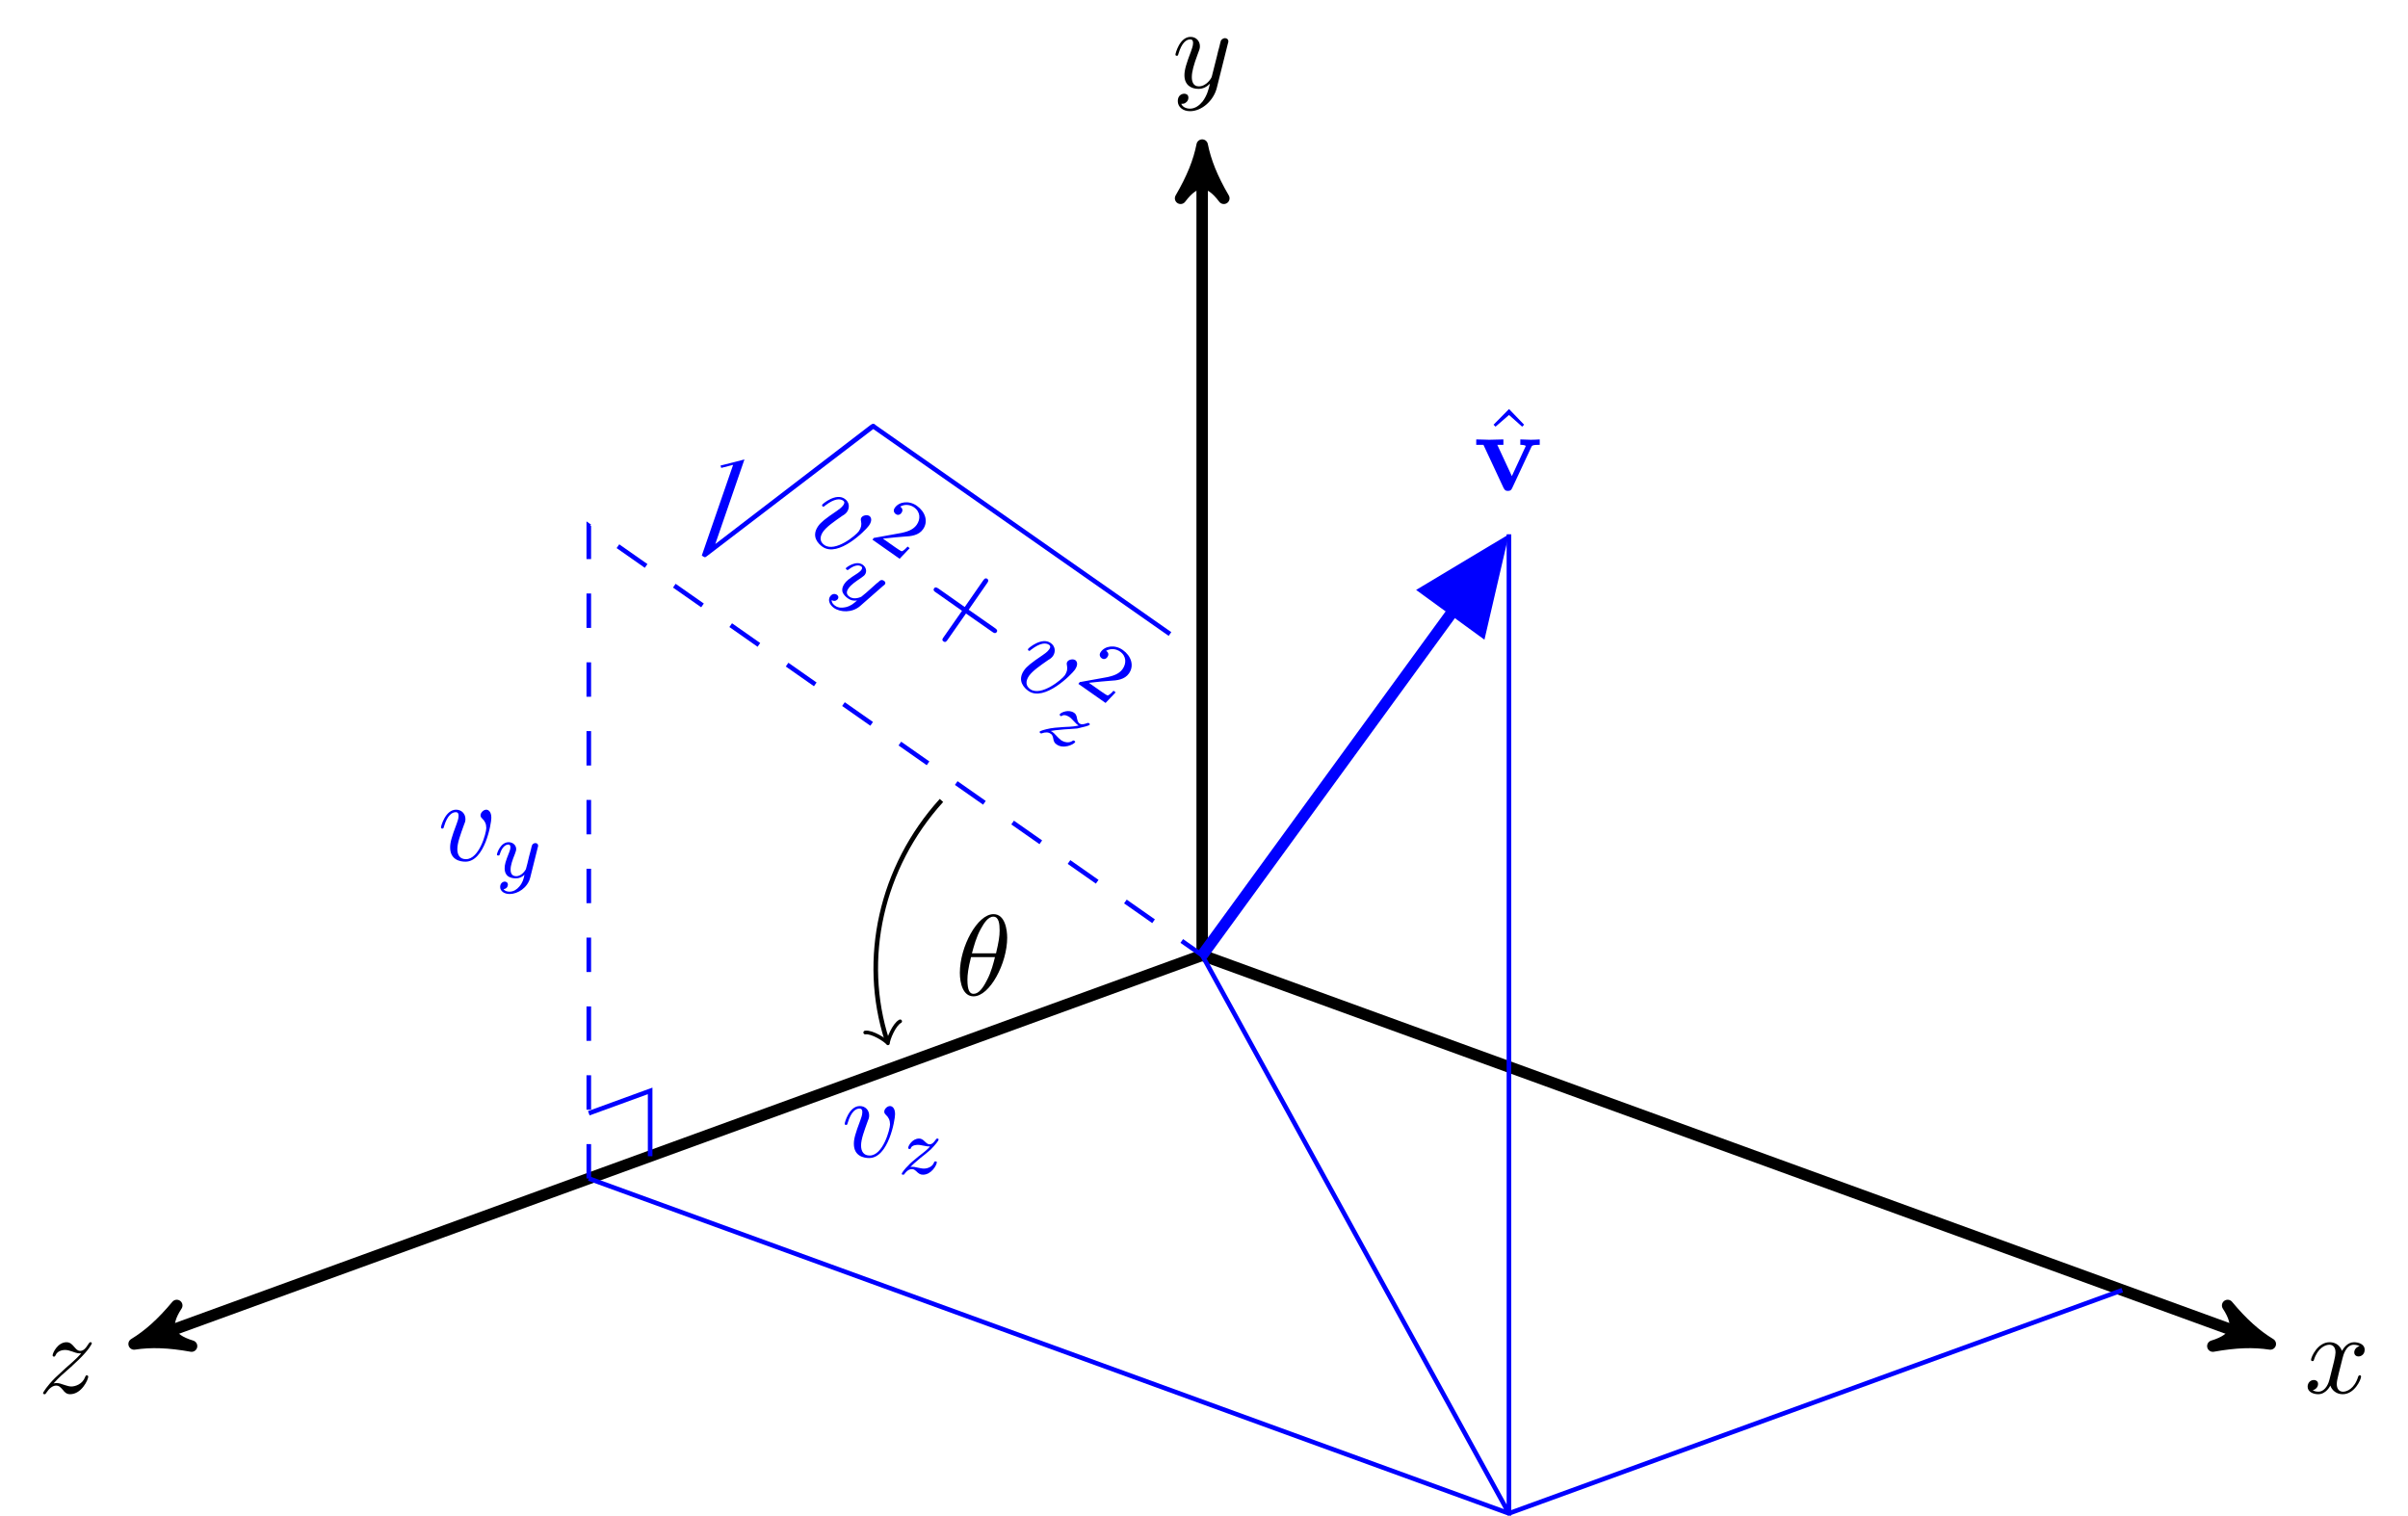
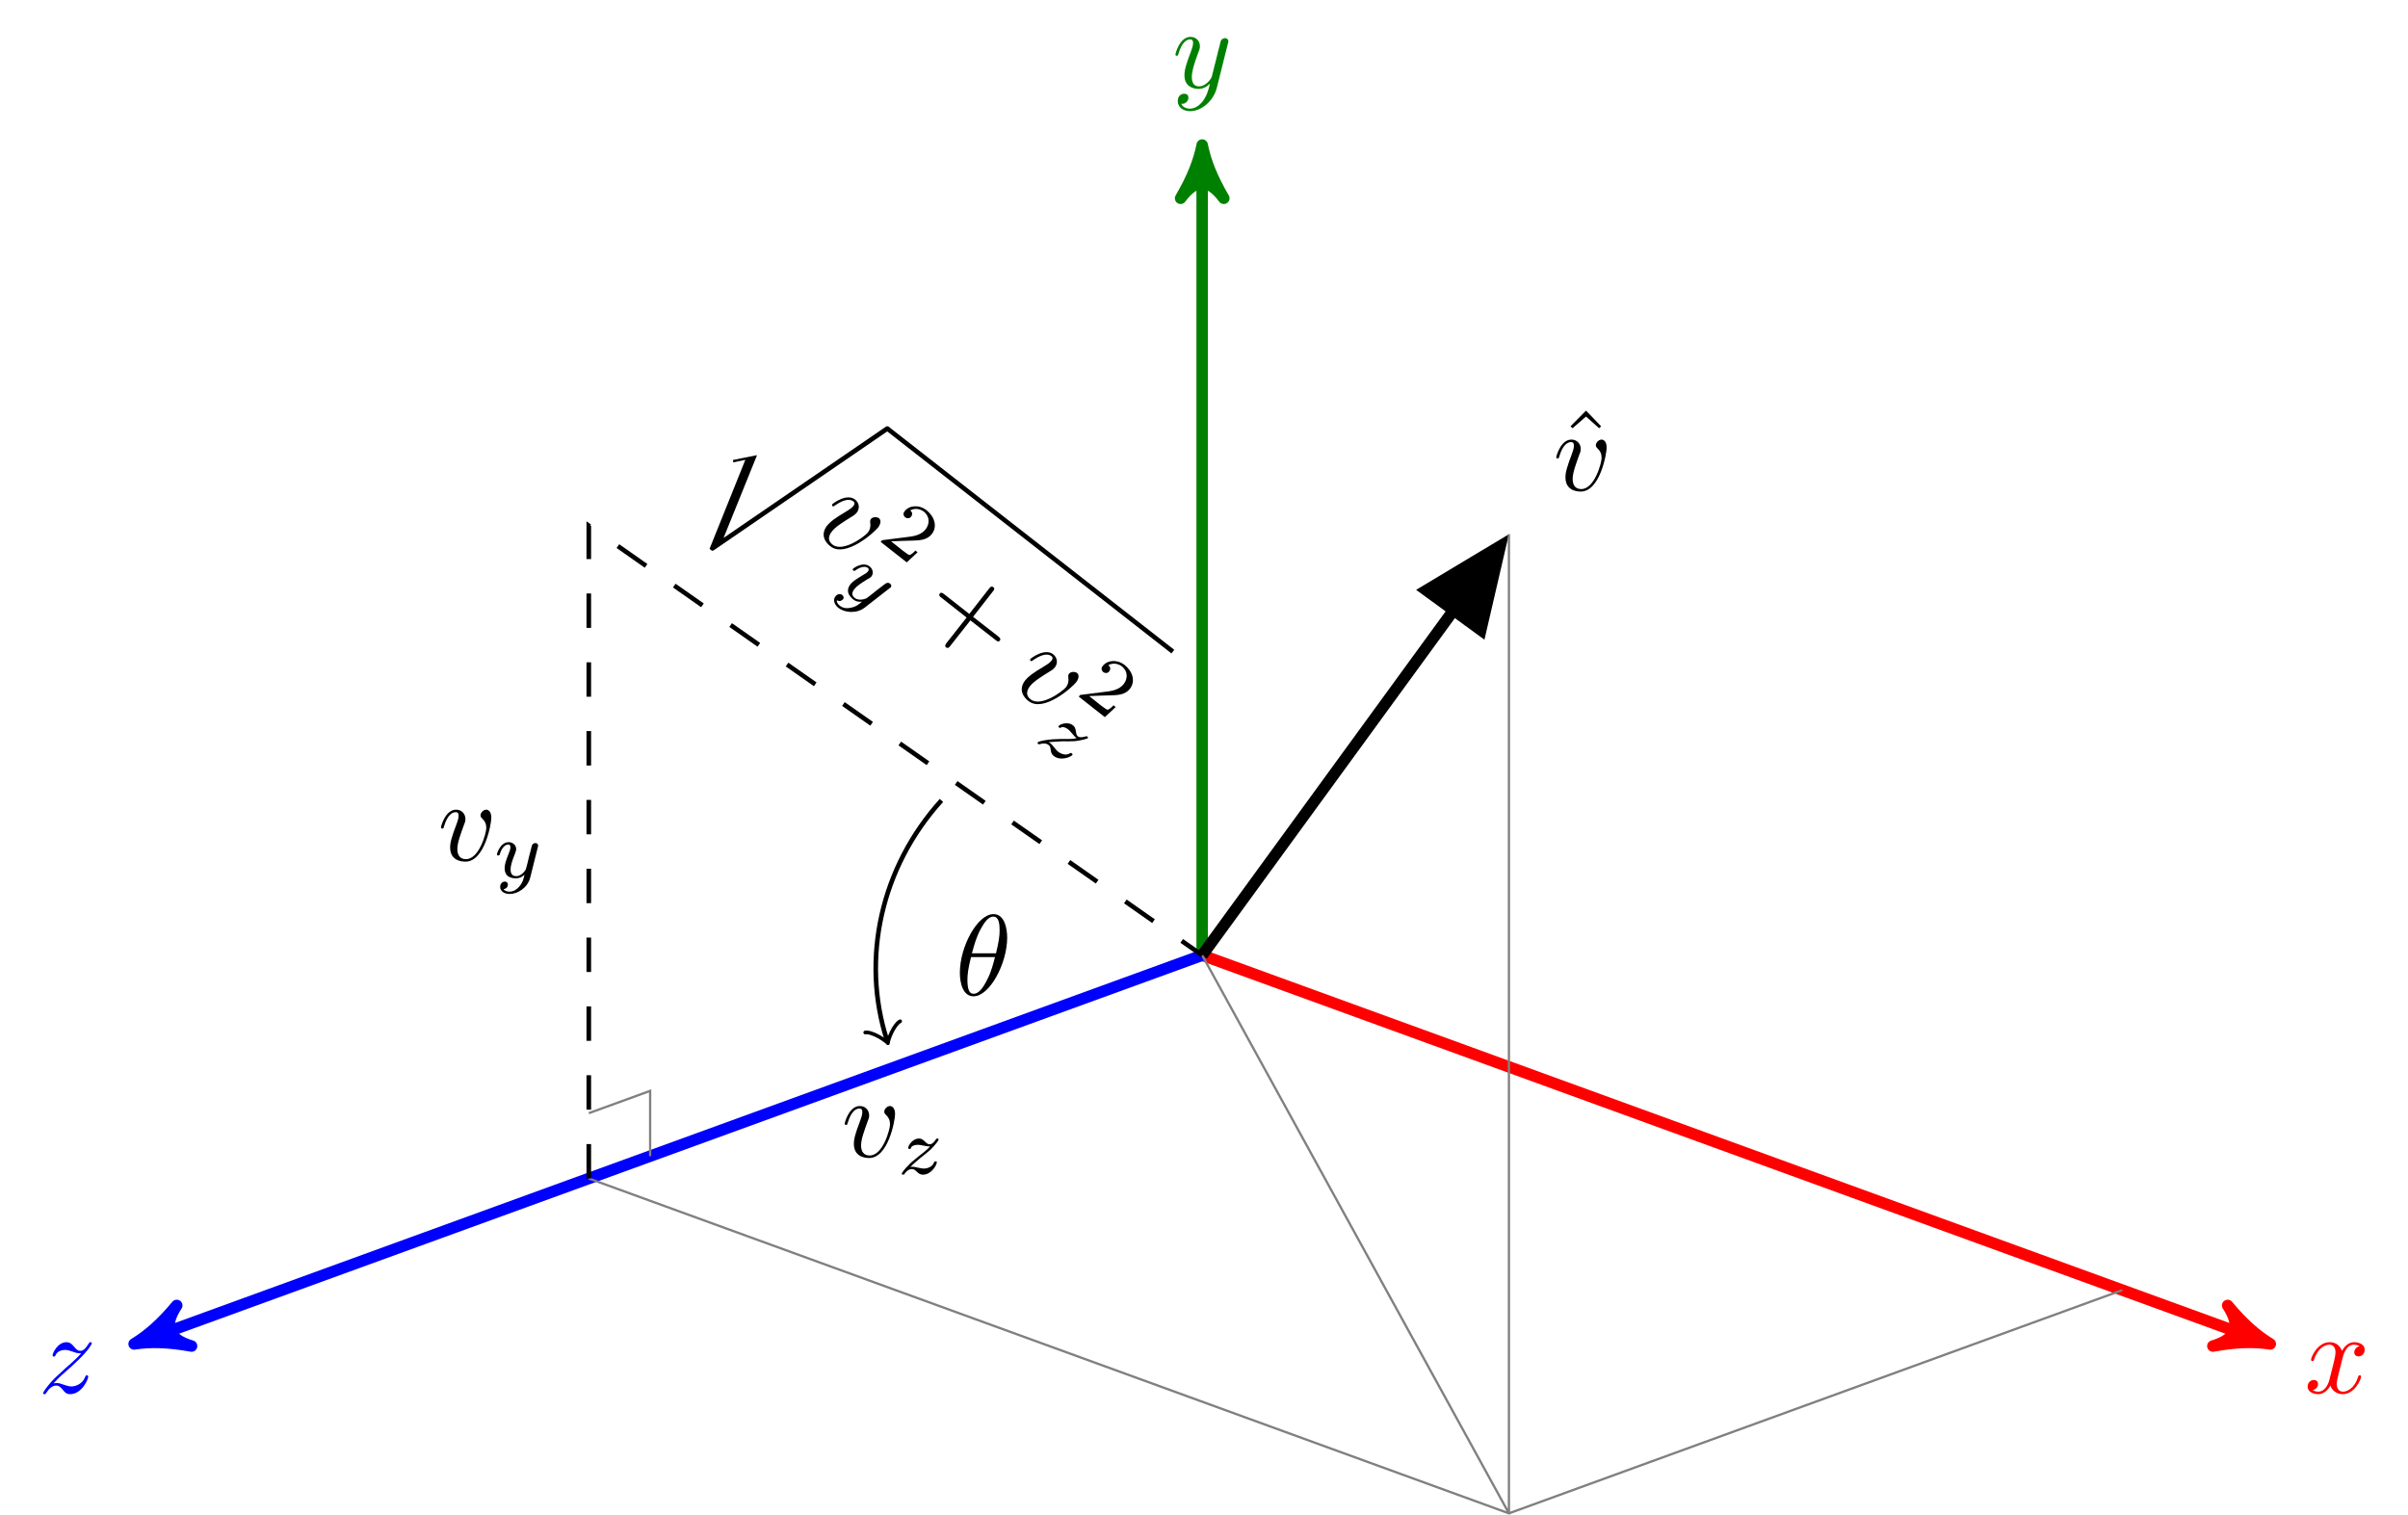
- <svg xmlns="http://www.w3.org/2000/svg" xmlns:xlink="http://www.w3.org/1999/xlink" width="209.136" height="131.644" viewBox="0 0 209.136 131.644">
+ <svg xmlns="http://www.w3.org/2000/svg" xmlns:xlink="http://www.w3.org/1999/xlink" width="209.136pt" height="131.544pt" viewBox="0 0 209.136 131.544">
  <defs>
    <g>
      <g id="glyph-0-0">
        <path d="M 3.328 -3.016 C 3.391 -3.266 3.625 -4.188 4.312 -4.188 C 4.359 -4.188 4.609 -4.188 4.812 -4.062 C 4.531 -4 4.344 -3.766 4.344 -3.516 C 4.344 -3.359 4.453 -3.172 4.719 -3.172 C 4.938 -3.172 5.25 -3.344 5.25 -3.75 C 5.25 -4.266 4.672 -4.406 4.328 -4.406 C 3.75 -4.406 3.406 -3.875 3.281 -3.656 C 3.031 -4.312 2.5 -4.406 2.203 -4.406 C 1.172 -4.406 0.594 -3.125 0.594 -2.875 C 0.594 -2.766 0.703 -2.766 0.719 -2.766 C 0.797 -2.766 0.828 -2.797 0.844 -2.875 C 1.188 -3.938 1.844 -4.188 2.188 -4.188 C 2.375 -4.188 2.719 -4.094 2.719 -3.516 C 2.719 -3.203 2.547 -2.547 2.188 -1.141 C 2.031 -0.531 1.672 -0.109 1.234 -0.109 C 1.172 -0.109 0.953 -0.109 0.734 -0.234 C 0.984 -0.297 1.203 -0.5 1.203 -0.781 C 1.203 -1.047 0.984 -1.125 0.844 -1.125 C 0.531 -1.125 0.297 -0.875 0.297 -0.547 C 0.297 -0.094 0.781 0.109 1.219 0.109 C 1.891 0.109 2.25 -0.594 2.266 -0.641 C 2.391 -0.281 2.75 0.109 3.344 0.109 C 4.375 0.109 4.938 -1.172 4.938 -1.422 C 4.938 -1.531 4.859 -1.531 4.828 -1.531 C 4.734 -1.531 4.719 -1.484 4.688 -1.422 C 4.359 -0.344 3.688 -0.109 3.375 -0.109 C 2.984 -0.109 2.828 -0.422 2.828 -0.766 C 2.828 -0.984 2.875 -1.203 2.984 -1.641 Z M 3.328 -3.016 " />
      </g>
      <g id="glyph-0-1">
        <path d="M 4.844 -3.797 C 4.891 -3.938 4.891 -3.953 4.891 -4.031 C 4.891 -4.203 4.75 -4.297 4.594 -4.297 C 4.5 -4.297 4.344 -4.234 4.25 -4.094 C 4.234 -4.031 4.141 -3.734 4.109 -3.547 C 4.031 -3.297 3.969 -3.016 3.906 -2.75 L 3.453 -0.953 C 3.422 -0.812 2.984 -0.109 2.328 -0.109 C 1.828 -0.109 1.719 -0.547 1.719 -0.922 C 1.719 -1.375 1.891 -2 2.219 -2.875 C 2.375 -3.281 2.422 -3.391 2.422 -3.594 C 2.422 -4.031 2.109 -4.406 1.609 -4.406 C 0.656 -4.406 0.297 -2.953 0.297 -2.875 C 0.297 -2.766 0.391 -2.766 0.406 -2.766 C 0.516 -2.766 0.516 -2.797 0.562 -2.953 C 0.844 -3.891 1.234 -4.188 1.578 -4.188 C 1.656 -4.188 1.828 -4.188 1.828 -3.875 C 1.828 -3.625 1.719 -3.359 1.656 -3.172 C 1.25 -2.109 1.078 -1.547 1.078 -1.078 C 1.078 -0.188 1.703 0.109 2.297 0.109 C 2.688 0.109 3.016 -0.062 3.297 -0.344 C 3.172 0.172 3.047 0.672 2.656 1.203 C 2.391 1.531 2.016 1.828 1.562 1.828 C 1.422 1.828 0.969 1.797 0.797 1.406 C 0.953 1.406 1.094 1.406 1.219 1.281 C 1.328 1.203 1.422 1.062 1.422 0.875 C 1.422 0.562 1.156 0.531 1.062 0.531 C 0.828 0.531 0.5 0.688 0.5 1.172 C 0.5 1.672 0.938 2.047 1.562 2.047 C 2.578 2.047 3.609 1.141 3.891 0.016 Z M 4.844 -3.797 " />
      </g>
      <g id="glyph-0-2">
        <path d="M 1.328 -0.828 C 1.859 -1.406 2.156 -1.656 2.516 -1.969 C 2.516 -1.969 3.125 -2.5 3.484 -2.859 C 4.438 -3.781 4.656 -4.266 4.656 -4.312 C 4.656 -4.406 4.562 -4.406 4.547 -4.406 C 4.469 -4.406 4.453 -4.391 4.391 -4.297 C 4.094 -3.812 3.891 -3.656 3.656 -3.656 C 3.406 -3.656 3.297 -3.812 3.141 -3.984 C 2.953 -4.203 2.781 -4.406 2.453 -4.406 C 1.703 -4.406 1.25 -3.484 1.25 -3.266 C 1.25 -3.219 1.281 -3.156 1.359 -3.156 C 1.453 -3.156 1.469 -3.203 1.5 -3.266 C 1.688 -3.734 2.266 -3.734 2.344 -3.734 C 2.547 -3.734 2.734 -3.672 2.969 -3.594 C 3.375 -3.438 3.484 -3.438 3.734 -3.438 C 3.375 -3.016 2.547 -2.297 2.359 -2.141 L 1.453 -1.297 C 0.781 -0.625 0.422 -0.062 0.422 0.016 C 0.422 0.109 0.531 0.109 0.547 0.109 C 0.625 0.109 0.641 0.094 0.703 -0.016 C 0.938 -0.375 1.234 -0.641 1.562 -0.641 C 1.781 -0.641 1.891 -0.547 2.141 -0.266 C 2.297 -0.047 2.484 0.109 2.766 0.109 C 3.766 0.109 4.344 -1.156 4.344 -1.422 C 4.344 -1.469 4.297 -1.531 4.219 -1.531 C 4.125 -1.531 4.109 -1.469 4.078 -1.391 C 3.844 -0.75 3.203 -0.562 2.875 -0.562 C 2.688 -0.562 2.5 -0.625 2.297 -0.688 C 1.953 -0.812 1.797 -0.859 1.594 -0.859 C 1.578 -0.859 1.422 -0.859 1.328 -0.828 Z M 1.328 -0.828 " />
      </g>
      <g id="glyph-0-3">
-         <path d="M 4.531 -4.984 C 4.531 -5.641 4.359 -7.031 3.344 -7.031 C 1.953 -7.031 0.422 -4.219 0.422 -1.938 C 0.422 -1 0.703 0.109 1.609 0.109 C 3.016 0.109 4.531 -2.75 4.531 -4.984 Z M 1.469 -3.625 C 1.641 -4.25 1.844 -5.047 2.25 -5.766 C 2.516 -6.25 2.875 -6.812 3.328 -6.812 C 3.812 -6.812 3.875 -6.172 3.875 -5.609 C 3.875 -5.109 3.797 -4.609 3.562 -3.625 Z M 3.469 -3.297 C 3.359 -2.844 3.156 -2 2.766 -1.281 C 2.422 -0.594 2.047 -0.109 1.609 -0.109 C 1.281 -0.109 1.078 -0.406 1.078 -1.328 C 1.078 -1.75 1.141 -2.328 1.391 -3.297 Z M 3.469 -3.297 " />
+         <path d="M 4.672 -3.703 C 4.672 -4.25 4.406 -4.406 4.234 -4.406 C 3.984 -4.406 3.734 -4.141 3.734 -3.922 C 3.734 -3.797 3.781 -3.734 3.891 -3.625 C 4.109 -3.422 4.234 -3.172 4.234 -2.812 C 4.234 -2.391 3.625 -0.109 2.469 -0.109 C 1.953 -0.109 1.719 -0.453 1.719 -0.984 C 1.719 -1.531 2 -2.266 2.297 -3.094 C 2.375 -3.266 2.422 -3.406 2.422 -3.594 C 2.422 -4.031 2.109 -4.406 1.609 -4.406 C 0.672 -4.406 0.297 -2.953 0.297 -2.875 C 0.297 -2.766 0.391 -2.766 0.406 -2.766 C 0.516 -2.766 0.516 -2.797 0.562 -2.953 C 0.859 -3.953 1.281 -4.188 1.578 -4.188 C 1.656 -4.188 1.828 -4.188 1.828 -3.875 C 1.828 -3.625 1.719 -3.344 1.656 -3.172 C 1.219 -2.016 1.094 -1.562 1.094 -1.125 C 1.094 -0.047 1.969 0.109 2.422 0.109 C 4.094 0.109 4.672 -3.188 4.672 -3.703 Z M 4.672 -3.703 " />
      </g>
      <g id="glyph-0-4">
-         <path d="M 4.672 -3.703 C 4.672 -4.25 4.406 -4.406 4.234 -4.406 C 3.984 -4.406 3.734 -4.141 3.734 -3.922 C 3.734 -3.797 3.781 -3.734 3.891 -3.625 C 4.109 -3.422 4.234 -3.172 4.234 -2.812 C 4.234 -2.391 3.625 -0.109 2.469 -0.109 C 1.953 -0.109 1.719 -0.453 1.719 -0.984 C 1.719 -1.531 2 -2.266 2.297 -3.094 C 2.375 -3.266 2.422 -3.406 2.422 -3.594 C 2.422 -4.031 2.109 -4.406 1.609 -4.406 C 0.672 -4.406 0.297 -2.953 0.297 -2.875 C 0.297 -2.766 0.391 -2.766 0.406 -2.766 C 0.516 -2.766 0.516 -2.797 0.562 -2.953 C 0.859 -3.953 1.281 -4.188 1.578 -4.188 C 1.656 -4.188 1.828 -4.188 1.828 -3.875 C 1.828 -3.625 1.719 -3.344 1.656 -3.172 C 1.219 -2.016 1.094 -1.562 1.094 -1.125 C 1.094 -0.047 1.969 0.109 2.422 0.109 C 4.094 0.109 4.672 -3.188 4.672 -3.703 Z M 4.672 -3.703 " />
+         <path d="M 4.531 -4.984 C 4.531 -5.641 4.359 -7.031 3.344 -7.031 C 1.953 -7.031 0.422 -4.219 0.422 -1.938 C 0.422 -1 0.703 0.109 1.609 0.109 C 3.016 0.109 4.531 -2.75 4.531 -4.984 Z M 1.469 -3.625 C 1.641 -4.25 1.844 -5.047 2.25 -5.766 C 2.516 -6.25 2.875 -6.812 3.328 -6.812 C 3.812 -6.812 3.875 -6.172 3.875 -5.609 C 3.875 -5.109 3.797 -4.609 3.562 -3.625 Z M 3.469 -3.297 C 3.359 -2.844 3.156 -2 2.766 -1.281 C 2.422 -0.594 2.047 -0.109 1.609 -0.109 C 1.281 -0.109 1.078 -0.406 1.078 -1.328 C 1.078 -1.75 1.141 -2.328 1.391 -3.297 Z M 3.469 -3.297 " />
      </g>
      <g id="glyph-1-0">
        <path d="M 2.5 -6.922 L 1.156 -5.562 L 1.328 -5.391 L 2.5 -6.406 L 3.641 -5.391 L 3.812 -5.562 Z M 2.5 -6.922 " />
      </g>
      <g id="glyph-2-0">
-         <path d="M 5.047 -3.75 C 5.109 -3.891 5.141 -3.953 5.781 -3.953 L 5.781 -4.422 C 5.531 -4.406 5.25 -4.391 5 -4.391 C 4.75 -4.391 4.297 -4.422 4.094 -4.422 L 4.094 -3.953 C 4.281 -3.953 4.562 -3.922 4.562 -3.844 C 4.562 -3.844 4.562 -3.812 4.516 -3.734 L 3.359 -1.234 L 2.094 -3.953 L 2.625 -3.953 L 2.625 -4.422 C 2.297 -4.406 1.406 -4.391 1.391 -4.391 C 1.109 -4.391 0.672 -4.422 0.266 -4.422 L 0.266 -3.953 L 0.891 -3.953 L 2.641 -0.203 C 2.766 0.047 2.891 0.047 3.016 0.047 C 3.188 0.047 3.297 0.016 3.391 -0.203 Z M 5.047 -3.75 " />
+         <path d="M 1.172 -0.609 C 1.359 -0.797 1.484 -0.922 2.062 -1.406 C 2.219 -1.516 2.734 -1.938 2.938 -2.125 C 3.359 -2.547 3.625 -2.906 3.625 -2.984 C 3.625 -3.078 3.547 -3.078 3.516 -3.078 C 3.453 -3.078 3.422 -3.062 3.391 -3 C 3.172 -2.688 3.031 -2.578 2.859 -2.578 C 2.781 -2.578 2.672 -2.578 2.469 -2.781 C 2.234 -3.031 2.078 -3.078 1.922 -3.078 C 1.359 -3.078 0.984 -2.469 0.984 -2.266 C 0.984 -2.188 1.047 -2.172 1.094 -2.172 C 1.188 -2.172 1.203 -2.188 1.219 -2.266 C 1.328 -2.516 1.719 -2.531 1.828 -2.531 C 2 -2.531 2.172 -2.484 2.266 -2.469 C 2.656 -2.391 2.703 -2.391 2.875 -2.391 C 2.703 -2.188 2.578 -2.062 1.906 -1.547 C 1.359 -1.109 1.172 -0.938 1.047 -0.797 C 0.625 -0.391 0.422 -0.078 0.422 -0.016 C 0.422 0.062 0.516 0.062 0.547 0.062 C 0.609 0.062 0.625 0.062 0.656 0 C 0.844 -0.266 1.062 -0.422 1.297 -0.422 C 1.391 -0.422 1.484 -0.422 1.672 -0.25 C 1.891 -0.031 2.031 0.062 2.266 0.062 C 3 0.062 3.469 -0.781 3.469 -1.016 C 3.469 -1.094 3.391 -1.094 3.359 -1.094 C 3.266 -1.094 3.25 -1.062 3.219 -0.984 C 3.094 -0.641 2.688 -0.469 2.344 -0.469 C 2.188 -0.469 2 -0.516 1.828 -0.547 C 1.516 -0.625 1.453 -0.625 1.328 -0.625 C 1.312 -0.625 1.219 -0.625 1.172 -0.609 Z M 1.172 -0.609 " />
+       </g>
+       <g id="glyph-2-1">
+         <path d="M 3.875 -2.625 C 3.906 -2.719 3.906 -2.734 3.906 -2.781 C 3.906 -2.922 3.797 -3 3.672 -3 C 3.594 -3 3.469 -2.969 3.391 -2.844 C 3.359 -2.797 3.312 -2.578 3.281 -2.438 L 3.125 -1.859 C 3.094 -1.688 2.875 -0.812 2.844 -0.734 C 2.844 -0.734 2.531 -0.125 2 -0.125 C 1.516 -0.125 1.516 -0.578 1.516 -0.703 C 1.516 -1.078 1.672 -1.516 1.891 -2.062 C 1.969 -2.281 2 -2.359 2 -2.484 C 2 -2.812 1.719 -3.078 1.344 -3.078 C 0.641 -3.078 0.328 -2.125 0.328 -2 C 0.328 -1.922 0.422 -1.922 0.453 -1.922 C 0.547 -1.922 0.547 -1.953 0.578 -2.031 C 0.75 -2.609 1.047 -2.875 1.328 -2.875 C 1.438 -2.875 1.5 -2.797 1.5 -2.641 C 1.5 -2.469 1.438 -2.328 1.406 -2.234 C 1.062 -1.375 1 -1.125 1 -0.812 C 1 -0.703 1 -0.375 1.266 -0.141 C 1.484 0.031 1.781 0.062 1.969 0.062 C 2.25 0.062 2.5 -0.031 2.719 -0.25 C 2.641 0.141 2.562 0.438 2.266 0.781 C 2.078 1 1.797 1.219 1.422 1.219 C 1.375 1.219 1.047 1.219 0.906 1 C 1.281 0.953 1.281 0.625 1.281 0.609 C 1.281 0.391 1.078 0.344 1.016 0.344 C 0.844 0.344 0.609 0.484 0.609 0.812 C 0.609 1.156 0.938 1.422 1.438 1.422 C 2.141 1.422 3 0.875 3.219 0 Z M 3.875 -2.625 " />
      </g>
      <g id="glyph-3-0">
-         <path d="M 1.172 -0.609 C 1.359 -0.797 1.484 -0.922 2.062 -1.406 C 2.219 -1.516 2.734 -1.938 2.938 -2.125 C 3.359 -2.547 3.625 -2.906 3.625 -2.984 C 3.625 -3.078 3.547 -3.078 3.516 -3.078 C 3.453 -3.078 3.422 -3.062 3.391 -3 C 3.172 -2.688 3.031 -2.578 2.859 -2.578 C 2.781 -2.578 2.672 -2.578 2.469 -2.781 C 2.234 -3.031 2.078 -3.078 1.922 -3.078 C 1.359 -3.078 0.984 -2.469 0.984 -2.266 C 0.984 -2.188 1.047 -2.172 1.094 -2.172 C 1.188 -2.172 1.203 -2.188 1.219 -2.266 C 1.328 -2.516 1.719 -2.531 1.828 -2.531 C 2 -2.531 2.172 -2.484 2.266 -2.469 C 2.656 -2.391 2.703 -2.391 2.875 -2.391 C 2.703 -2.188 2.578 -2.062 1.906 -1.547 C 1.359 -1.109 1.172 -0.938 1.047 -0.797 C 0.625 -0.391 0.422 -0.078 0.422 -0.016 C 0.422 0.062 0.516 0.062 0.547 0.062 C 0.609 0.062 0.625 0.062 0.656 0 C 0.844 -0.266 1.062 -0.422 1.297 -0.422 C 1.391 -0.422 1.484 -0.422 1.672 -0.25 C 1.891 -0.031 2.031 0.062 2.266 0.062 C 3 0.062 3.469 -0.781 3.469 -1.016 C 3.469 -1.094 3.391 -1.094 3.359 -1.094 C 3.266 -1.094 3.25 -1.062 3.219 -0.984 C 3.094 -0.641 2.688 -0.469 2.344 -0.469 C 2.188 -0.469 2 -0.516 1.828 -0.547 C 1.516 -0.625 1.453 -0.625 1.328 -0.625 C 1.312 -0.625 1.219 -0.625 1.172 -0.609 Z M 1.172 -0.609 " />
-       </g>
-       <g id="glyph-3-1">
-         <path d="M 3.875 -2.625 C 3.906 -2.719 3.906 -2.734 3.906 -2.781 C 3.906 -2.922 3.797 -3 3.672 -3 C 3.594 -3 3.469 -2.969 3.391 -2.844 C 3.359 -2.797 3.312 -2.578 3.281 -2.438 L 3.125 -1.859 C 3.094 -1.688 2.875 -0.812 2.844 -0.734 C 2.844 -0.734 2.531 -0.125 2 -0.125 C 1.516 -0.125 1.516 -0.578 1.516 -0.703 C 1.516 -1.078 1.672 -1.516 1.891 -2.062 C 1.969 -2.281 2 -2.359 2 -2.484 C 2 -2.812 1.719 -3.078 1.344 -3.078 C 0.641 -3.078 0.328 -2.125 0.328 -2 C 0.328 -1.922 0.422 -1.922 0.453 -1.922 C 0.547 -1.922 0.547 -1.953 0.578 -2.031 C 0.75 -2.609 1.047 -2.875 1.328 -2.875 C 1.438 -2.875 1.5 -2.797 1.5 -2.641 C 1.5 -2.469 1.438 -2.328 1.406 -2.234 C 1.062 -1.375 1 -1.125 1 -0.812 C 1 -0.703 1 -0.375 1.266 -0.141 C 1.484 0.031 1.781 0.062 1.969 0.062 C 2.25 0.062 2.5 -0.031 2.719 -0.25 C 2.641 0.141 2.562 0.438 2.266 0.781 C 2.078 1 1.797 1.219 1.422 1.219 C 1.375 1.219 1.047 1.219 0.906 1 C 1.281 0.953 1.281 0.625 1.281 0.609 C 1.281 0.391 1.078 0.344 1.016 0.344 C 0.844 0.344 0.609 0.484 0.609 0.812 C 0.609 1.156 0.938 1.422 1.438 1.422 C 2.141 1.422 3 0.875 3.219 0 Z M 3.875 -2.625 " />
+         <path d="M -6.234 15.484 L -3.328 8.297 L -5.422 8.719 L -5.391 8.922 L -4.344 8.703 L -7.453 16.438 C -7.203 16.641 -7.203 16.641 -7 16.5 L 7.984 6.234 C 8.109 6.141 8.125 6.125 8.141 6.109 C 8.203 6.016 8.203 5.906 8.109 5.828 C 7.984 5.734 7.859 5.812 7.766 5.891 Z M -6.234 15.484 " />
      </g>
      <g id="glyph-4-0">
-         <path d="M -5.422 15.797 L -2.891 8.453 L -4.969 8.984 L -4.906 9.188 L -3.875 8.922 L -6.594 16.797 C -6.328 16.984 -6.328 16.984 -6.141 16.844 L 8.297 5.812 C 8.422 5.703 8.438 5.672 8.438 5.656 C 8.5 5.578 8.5 5.469 8.406 5.391 C 8.266 5.297 8.172 5.391 8.047 5.469 Z M -5.422 15.797 " />
+         <path d="M 5.969 -0.047 C 6.297 -0.469 6.188 -0.75 6.062 -0.859 C 5.859 -1.016 5.484 -0.969 5.359 -0.797 C 5.281 -0.688 5.281 -0.609 5.297 -0.469 C 5.344 -0.172 5.297 0.109 5.078 0.391 C 4.812 0.719 2.922 2.141 2.016 1.422 C 1.609 1.109 1.641 0.703 1.969 0.281 C 2.297 -0.141 2.969 -0.547 3.719 -1.016 C 3.891 -1.109 4 -1.203 4.125 -1.344 C 4.391 -1.688 4.375 -2.172 3.984 -2.484 C 3.25 -3.062 2.047 -2.141 2 -2.078 C 1.938 -1.984 2.016 -1.938 2.016 -1.922 C 2.109 -1.859 2.125 -1.891 2.25 -1.984 C 3.109 -2.578 3.594 -2.516 3.828 -2.328 C 3.891 -2.281 4.016 -2.172 3.828 -1.922 C 3.672 -1.734 3.422 -1.578 3.266 -1.484 C 2.188 -0.844 1.828 -0.562 1.547 -0.219 C 0.891 0.641 1.484 1.312 1.844 1.578 C 3.156 2.609 5.656 0.359 5.969 -0.047 Z M 5.969 -0.047 " />
      </g>
      <g id="glyph-5-0">
-         <path d="M 5.953 -0.359 C 6.266 -0.812 6.141 -1.078 6 -1.188 C 5.797 -1.328 5.438 -1.25 5.312 -1.078 C 5.234 -0.969 5.234 -0.891 5.266 -0.734 C 5.328 -0.438 5.281 -0.172 5.078 0.125 C 4.844 0.469 3.031 1.984 2.078 1.328 C 1.656 1.031 1.672 0.609 1.969 0.172 C 2.281 -0.266 2.938 -0.719 3.656 -1.219 C 3.828 -1.312 3.938 -1.406 4.047 -1.547 C 4.297 -1.906 4.266 -2.406 3.844 -2.688 C 3.078 -3.219 1.938 -2.25 1.906 -2.188 C 1.844 -2.094 1.906 -2.047 1.922 -2.031 C 2.016 -1.969 2.031 -2 2.141 -2.094 C 2.969 -2.734 3.453 -2.703 3.703 -2.531 C 3.766 -2.484 3.906 -2.391 3.719 -2.125 C 3.578 -1.922 3.328 -1.75 3.172 -1.641 C 2.156 -0.953 1.781 -0.656 1.531 -0.297 C 0.922 0.594 1.547 1.219 1.922 1.484 C 3.297 2.438 5.656 0.062 5.953 -0.359 Z M 5.953 -0.359 " />
+         <path d="M 3.547 1.172 L 3.359 1.016 C 3.266 1.141 2.953 1.422 2.828 1.406 C 2.766 1.406 2.344 1.078 2.25 1.016 L 1.25 0.219 C 2.234 0.172 2.547 0.172 3.078 0.156 C 3.734 0.141 4.375 0.109 4.781 -0.406 C 5.297 -1.062 5.031 -1.922 4.328 -2.484 C 3.656 -3 2.812 -2.906 2.422 -2.391 C 2.203 -2.125 2.422 -1.906 2.484 -1.859 C 2.609 -1.766 2.844 -1.734 2.984 -1.922 C 3.062 -2.031 3.188 -2.25 2.906 -2.469 C 3.375 -2.719 3.828 -2.562 4.094 -2.359 C 4.641 -1.922 4.594 -1.266 4.25 -0.828 C 3.875 -0.344 3.234 -0.234 2.906 -0.188 L 0.562 0.109 C 0.469 0.109 0.453 0.125 0.344 0.266 L 2.609 2.047 Z M 3.547 1.172 " />
      </g>
      <g id="glyph-6-0">
-         <path d="M 3.594 0.984 L 3.406 0.844 C 3.312 0.969 3.016 1.25 2.906 1.25 C 2.844 1.266 2.406 0.953 2.312 0.891 L 1.266 0.156 C 2.219 0.047 2.562 0.031 3.078 -0.016 C 3.734 -0.047 4.375 -0.125 4.75 -0.656 C 5.234 -1.344 4.938 -2.188 4.203 -2.703 C 3.5 -3.188 2.656 -3.047 2.297 -2.516 C 2.094 -2.234 2.312 -2.016 2.391 -1.969 C 2.516 -1.875 2.734 -1.875 2.875 -2.078 C 2.953 -2.188 3.062 -2.422 2.766 -2.625 C 3.234 -2.891 3.703 -2.75 3.969 -2.562 C 4.547 -2.156 4.531 -1.516 4.203 -1.047 C 3.859 -0.547 3.219 -0.422 2.906 -0.344 L 0.578 0.078 C 0.469 0.078 0.469 0.094 0.359 0.25 L 2.719 1.906 Z M 3.594 0.984 " />
+         <path d="M 4.656 0.328 C 4.75 0.266 4.766 0.25 4.797 0.219 C 4.875 0.109 4.828 -0.016 4.734 -0.094 C 4.672 -0.141 4.562 -0.203 4.422 -0.141 C 4.359 -0.141 4.203 0.016 4.078 0.094 L 3.609 0.453 C 3.469 0.578 2.766 1.125 2.688 1.172 C 2.688 1.172 2.078 1.469 1.656 1.141 C 1.266 0.844 1.547 0.484 1.625 0.391 C 1.844 0.094 2.25 -0.156 2.75 -0.469 C 2.953 -0.578 3.031 -0.625 3.109 -0.719 C 3.312 -0.984 3.25 -1.359 2.953 -1.594 C 2.391 -2.031 1.578 -1.469 1.5 -1.375 C 1.453 -1.312 1.516 -1.25 1.547 -1.234 C 1.625 -1.172 1.641 -1.203 1.703 -1.234 C 2.203 -1.594 2.594 -1.625 2.812 -1.453 C 2.891 -1.375 2.906 -1.281 2.812 -1.156 C 2.703 -1.031 2.562 -0.938 2.484 -0.906 C 1.688 -0.422 1.469 -0.281 1.281 -0.031 C 1.219 0.062 1.016 0.312 1.094 0.672 C 1.156 0.938 1.375 1.141 1.516 1.266 C 1.734 1.438 1.984 1.516 2.297 1.469 C 1.984 1.734 1.75 1.922 1.297 2 C 1.031 2.062 0.672 2.062 0.375 1.828 C 0.328 1.797 0.078 1.594 0.109 1.344 C 0.422 1.531 0.625 1.281 0.641 1.266 C 0.781 1.094 0.625 0.922 0.578 0.891 C 0.453 0.781 0.188 0.75 -0.016 1.016 C -0.234 1.281 -0.141 1.703 0.25 2.016 C 0.812 2.438 1.828 2.531 2.531 1.984 Z M 4.656 0.328 " />
+       </g>
+       <g id="glyph-6-1">
+         <path d="M 1.297 0.234 C 1.562 0.219 1.734 0.188 2.484 0.156 C 2.688 0.172 3.344 0.156 3.625 0.141 C 4.203 0.062 4.656 -0.062 4.703 -0.125 C 4.75 -0.188 4.688 -0.234 4.656 -0.25 C 4.609 -0.297 4.594 -0.297 4.516 -0.266 C 4.156 -0.172 3.984 -0.172 3.844 -0.266 C 3.781 -0.312 3.703 -0.391 3.672 -0.672 C 3.625 -1.016 3.531 -1.141 3.406 -1.234 C 2.969 -1.578 2.297 -1.344 2.172 -1.172 C 2.125 -1.109 2.172 -1.078 2.203 -1.047 C 2.281 -0.984 2.297 -0.984 2.344 -1.031 C 2.594 -1.172 2.922 -0.938 3 -0.875 C 3.141 -0.766 3.25 -0.609 3.297 -0.562 C 3.562 -0.25 3.594 -0.219 3.734 -0.125 C 3.469 -0.047 3.297 -0.031 2.453 -0.047 C 1.766 -0.031 1.5 -0.016 1.312 0.016 C 0.734 0.078 0.375 0.203 0.344 0.25 C 0.297 0.312 0.375 0.359 0.406 0.391 C 0.453 0.422 0.469 0.438 0.516 0.406 C 0.828 0.312 1.109 0.328 1.281 0.469 C 1.359 0.531 1.438 0.578 1.469 0.828 C 1.5 1.125 1.562 1.297 1.75 1.438 C 2.328 1.891 3.219 1.531 3.359 1.344 C 3.406 1.281 3.344 1.234 3.312 1.203 C 3.25 1.156 3.219 1.156 3.141 1.203 C 2.828 1.406 2.406 1.281 2.125 1.062 C 2 0.969 1.891 0.828 1.781 0.688 C 1.578 0.438 1.531 0.391 1.438 0.312 C 1.422 0.312 1.344 0.25 1.297 0.234 Z M 1.297 0.234 " />
      </g>
      <g id="glyph-7-0">
-         <path d="M 4.672 0.062 C 4.766 0 4.766 0 4.797 -0.047 C 4.875 -0.156 4.828 -0.281 4.719 -0.344 C 4.656 -0.391 4.547 -0.453 4.406 -0.391 C 4.359 -0.375 4.203 -0.203 4.078 -0.125 L 3.625 0.281 C 3.5 0.406 2.828 0.984 2.75 1.031 C 2.75 1.031 2.156 1.344 1.719 1.031 C 1.312 0.766 1.562 0.406 1.641 0.297 C 1.859 -0.016 2.25 -0.281 2.734 -0.609 C 2.922 -0.75 3 -0.797 3.062 -0.891 C 3.25 -1.156 3.172 -1.531 2.859 -1.75 C 2.297 -2.141 1.484 -1.547 1.406 -1.453 C 1.375 -1.391 1.453 -1.344 1.484 -1.312 C 1.562 -1.266 1.578 -1.281 1.641 -1.328 C 2.109 -1.703 2.516 -1.766 2.75 -1.594 C 2.828 -1.531 2.844 -1.438 2.75 -1.297 C 2.656 -1.156 2.5 -1.078 2.438 -1.016 C 1.656 -0.516 1.453 -0.344 1.281 -0.094 C 1.219 0 1.031 0.266 1.109 0.609 C 1.203 0.875 1.422 1.062 1.578 1.172 C 1.812 1.344 2.062 1.406 2.375 1.359 C 2.078 1.625 1.844 1.828 1.406 1.938 C 1.125 2 0.766 2.031 0.469 1.812 C 0.422 1.781 0.156 1.594 0.172 1.328 C 0.5 1.516 0.688 1.25 0.703 1.234 C 0.828 1.047 0.688 0.906 0.625 0.859 C 0.484 0.766 0.219 0.734 0.031 1.016 C -0.156 1.297 -0.047 1.703 0.359 2 C 0.938 2.406 1.953 2.438 2.641 1.844 Z M 4.672 0.062 " />
-       </g>
-       <g id="glyph-7-1">
-         <path d="M 1.297 0.172 C 1.562 0.125 1.75 0.094 2.5 0.031 C 2.688 0.031 3.344 -0.031 3.625 -0.047 C 4.203 -0.172 4.641 -0.297 4.688 -0.359 C 4.734 -0.438 4.672 -0.484 4.641 -0.5 C 4.594 -0.531 4.547 -0.547 4.5 -0.516 C 4.141 -0.391 3.969 -0.375 3.828 -0.469 C 3.766 -0.516 3.672 -0.578 3.609 -0.859 C 3.562 -1.203 3.469 -1.328 3.344 -1.406 C 2.875 -1.734 2.234 -1.453 2.109 -1.297 C 2.062 -1.234 2.109 -1.188 2.141 -1.156 C 2.219 -1.094 2.234 -1.109 2.297 -1.156 C 2.531 -1.297 2.859 -1.094 2.953 -1.031 C 3.094 -0.938 3.203 -0.781 3.281 -0.719 C 3.547 -0.422 3.594 -0.406 3.734 -0.297 C 3.469 -0.25 3.297 -0.203 2.453 -0.172 C 1.75 -0.125 1.484 -0.094 1.312 -0.062 C 0.734 0.047 0.391 0.172 0.359 0.219 C 0.312 0.281 0.391 0.344 0.422 0.359 C 0.469 0.391 0.484 0.406 0.531 0.375 C 0.844 0.266 1.109 0.266 1.297 0.406 C 1.375 0.453 1.453 0.5 1.516 0.75 C 1.562 1.047 1.625 1.219 1.828 1.344 C 2.422 1.766 3.297 1.344 3.422 1.156 C 3.469 1.094 3.406 1.047 3.375 1.031 C 3.297 0.984 3.266 0.984 3.203 1.031 C 2.906 1.25 2.469 1.156 2.188 0.953 C 2.062 0.859 1.938 0.719 1.812 0.594 C 1.594 0.359 1.547 0.312 1.453 0.25 C 1.438 0.234 1.359 0.188 1.297 0.172 Z M 1.297 0.172 " />
-       </g>
-       <g id="glyph-8-0">
-         <path d="M 4.656 0.469 L 6.938 2.062 C 7.047 2.141 7.203 2.25 7.328 2.078 C 7.438 1.922 7.281 1.812 7.172 1.734 L 4.891 0.141 L 6.484 -2.156 C 6.562 -2.266 6.672 -2.422 6.5 -2.547 C 6.328 -2.656 6.219 -2.5 6.141 -2.391 L 4.547 -0.094 L 2.281 -1.688 C 2.156 -1.766 2 -1.875 1.891 -1.719 C 1.766 -1.547 1.922 -1.438 2.047 -1.359 L 4.312 0.234 L 2.719 2.516 C 2.625 2.641 2.531 2.781 2.703 2.891 C 2.875 3.016 2.969 2.875 3.062 2.75 Z M 4.656 0.469 " />
+         <path d="M 4.641 0.703 L 6.828 2.406 C 6.938 2.5 7.078 2.609 7.203 2.453 C 7.312 2.297 7.172 2.188 7.062 2.094 L 4.875 0.391 L 6.594 -1.812 C 6.688 -1.922 6.797 -2.062 6.625 -2.188 C 6.469 -2.312 6.359 -2.172 6.266 -2.062 L 4.547 0.141 L 2.359 -1.578 C 2.25 -1.656 2.094 -1.781 1.984 -1.625 C 1.859 -1.469 2.016 -1.344 2.125 -1.266 L 4.312 0.453 L 2.578 2.656 C 2.5 2.766 2.375 2.922 2.531 3.047 C 2.703 3.172 2.828 3.016 2.906 2.906 Z M 4.641 0.703 " />
      </g>
    </g>
    <clipPath id="clip-0">
      <path clip-rule="nonzero" d="M 90 68 L 209.137 68 L 209.137 131 L 90 131 Z M 90 68 " />
    </clipPath>
    <clipPath id="clip-1">
-       <path clip-rule="nonzero" d="M 45 40 L 190 40 L 190 131.645 L 45 131.645 Z M 45 40 " />
+       <path clip-rule="nonzero" d="M 48 43 L 188 43 L 188 131.543 L 48 131.543 Z M 48 43 " />
    </clipPath>
  </defs>
  <g clip-path="url(#clip-0)">
-     <path fill="none" stroke-width="0.996" stroke-linecap="butt" stroke-linejoin="miter" stroke="rgb(0%, 0%, 0%)" stroke-opacity="1" stroke-miterlimit="10" d="M -0.002 0 L 91.678 -33.367 " transform="matrix(1, 0, 0, -1, 104.412, 82.969)" />
+     <path fill="none" stroke-width="0.996" stroke-linecap="butt" stroke-linejoin="miter" stroke="rgb(100%, 0%, 0%)" stroke-opacity="1" stroke-miterlimit="10" d="M -0.002 -0.001 L 91.678 -33.368 " transform="matrix(1, 0, 0, -1, 104.412, 82.968)" />
  </g>
-   <path fill-rule="nonzero" fill="rgb(0%, 0%, 0%)" fill-opacity="1" stroke-width="0.996" stroke-linecap="butt" stroke-linejoin="round" stroke="rgb(0%, 0%, 0%)" stroke-opacity="1" stroke-miterlimit="10" d="M 1.156 0.002 C -0.288 0.291 -1.732 0.867 -3.467 1.877 C -1.735 0.579 -1.735 -0.576 -3.469 -1.877 C -1.733 -0.867 -0.289 -0.287 1.156 0.002 Z M 1.156 0.002 " transform="matrix(0.93968, 0.34201, 0.34201, -0.93968, 196.0889, 116.3368)" />
-   <g fill="rgb(0%, 0%, 0%)" fill-opacity="1">
+   <path fill-rule="nonzero" fill="rgb(100%, 0%, 0%)" fill-opacity="1" stroke-width="0.996" stroke-linecap="butt" stroke-linejoin="round" stroke="rgb(100%, 0%, 0%)" stroke-opacity="1" stroke-miterlimit="10" d="M 1.156 0.001 C -0.288 0.29 -1.732 0.866 -3.467 1.876 C -1.735 0.578 -1.734 -0.577 -3.468 -1.878 C -1.733 -0.868 -0.289 -0.288 1.156 0.001 Z M 1.156 0.001 " transform="matrix(0.93968, 0.34201, 0.34201, -0.93968, 196.0889, 116.3358)" />
+   <g fill="rgb(100%, 0%, 0%)" fill-opacity="1">
    <use xlink:href="#glyph-0-0" x="200.122" y="120.985" />
  </g>
-   <path fill="none" stroke-width="0.996" stroke-linecap="butt" stroke-linejoin="miter" stroke="rgb(0%, 0%, 0%)" stroke-opacity="1" stroke-miterlimit="10" d="M -0.002 0 L -0.002 69.215 " transform="matrix(1, 0, 0, -1, 104.412, 82.969)" />
-   <path fill-rule="nonzero" fill="rgb(0%, 0%, 0%)" fill-opacity="1" stroke-width="0.996" stroke-linecap="butt" stroke-linejoin="round" stroke="rgb(0%, 0%, 0%)" stroke-opacity="1" stroke-miterlimit="10" d="M 1.154 0.002 C -0.287 0.287 -1.732 0.865 -3.467 1.877 C -1.732 0.576 -1.732 -0.576 -3.467 -1.877 C -1.732 -0.865 -0.287 -0.287 1.154 0.002 Z M 1.154 0.002 " transform="matrix(0, -1, -1, 0, 104.412, 13.75582)" />
-   <g fill="rgb(0%, 0%, 0%)" fill-opacity="1">
-     <use xlink:href="#glyph-0-1" x="101.791" y="7.61" />
+   <path fill="none" stroke-width="0.996" stroke-linecap="butt" stroke-linejoin="miter" stroke="rgb(0%, 50%, 0%)" stroke-opacity="1" stroke-miterlimit="10" d="M -0.002 -0.001 L -0.002 69.214 " transform="matrix(1, 0, 0, -1, 104.412, 82.968)" />
+   <path fill-rule="nonzero" fill="rgb(0%, 50%, 0%)" fill-opacity="1" stroke-width="0.996" stroke-linecap="butt" stroke-linejoin="round" stroke="rgb(0%, 50%, 0%)" stroke-opacity="1" stroke-miterlimit="10" d="M 1.157 0.002 C -0.288 0.287 -1.733 0.865 -3.468 1.877 C -1.733 0.576 -1.733 -0.576 -3.468 -1.877 C -1.733 -0.865 -0.288 -0.287 1.157 0.002 Z M 1.157 0.002 " transform="matrix(0, -1, -1, 0, 104.412, 13.75482)" />
+   <g fill="rgb(0%, 50%, 0%)" fill-opacity="1">
+     <use xlink:href="#glyph-0-1" x="101.791" y="7.609" />
  </g>
-   <path fill="none" stroke-width="0.996" stroke-linecap="butt" stroke-linejoin="miter" stroke="rgb(0%, 0%, 0%)" stroke-opacity="1" stroke-miterlimit="10" d="M -0.002 0 L -91.678 -33.367 " transform="matrix(1, 0, 0, -1, 104.412, 82.969)" />
-   <path fill-rule="nonzero" fill="rgb(0%, 0%, 0%)" fill-opacity="1" stroke-width="0.996" stroke-linecap="butt" stroke-linejoin="round" stroke="rgb(0%, 0%, 0%)" stroke-opacity="1" stroke-miterlimit="10" d="M 1.156 -0.002 C -0.29 0.287 -1.733 0.867 -3.469 1.877 C -1.735 0.576 -1.736 -0.579 -3.468 -1.877 C -1.732 -0.867 -0.288 -0.291 1.156 -0.002 Z M 1.156 -0.002 " transform="matrix(-0.93968, 0.34201, 0.34201, 0.93968, 12.7351, 116.3368)" />
-   <g fill="rgb(0%, 0%, 0%)" fill-opacity="1">
+   <path fill="none" stroke-width="0.996" stroke-linecap="butt" stroke-linejoin="miter" stroke="rgb(0%, 0%, 100%)" stroke-opacity="1" stroke-miterlimit="10" d="M -0.002 -0.001 L -91.678 -33.368 " transform="matrix(1, 0, 0, -1, 104.412, 82.968)" />
+   <path fill-rule="nonzero" fill="rgb(0%, 0%, 100%)" fill-opacity="1" stroke-width="0.996" stroke-linecap="butt" stroke-linejoin="round" stroke="rgb(0%, 0%, 100%)" stroke-opacity="1" stroke-miterlimit="10" d="M 1.156 -0.001 C -0.289 0.288 -1.733 0.868 -3.469 1.878 C -1.735 0.577 -1.735 -0.578 -3.467 -1.876 C -1.732 -0.866 -0.288 -0.29 1.156 -0.001 Z M 1.156 -0.001 " transform="matrix(-0.93968, 0.34201, 0.34201, 0.93968, 12.7351, 116.3358)" />
+   <g fill="rgb(0%, 0%, 100%)" fill-opacity="1">
    <use xlink:href="#glyph-0-2" x="3.32" y="120.985" />
  </g>
-   <path fill="none" stroke-width="0.996" stroke-linecap="butt" stroke-linejoin="miter" stroke="rgb(0%, 0%, 100%)" stroke-opacity="1" stroke-miterlimit="10" d="M -0.002 0 L 25.666 35.231 " transform="matrix(1, 0, 0, -1, 104.412, 82.969)" />
-   <path fill-rule="nonzero" fill="rgb(0%, 0%, 100%)" fill-opacity="1" stroke-width="0.996" stroke-linecap="butt" stroke-linejoin="miter" stroke="rgb(0%, 0%, 100%)" stroke-opacity="1" stroke-miterlimit="10" d="M -6.505 2.917 L 0.371 0 L -6.504 -2.921 Z M -6.505 2.917 " transform="matrix(0.58882, -0.80823, -0.80823, -0.58882, 130.0785, 47.73789)" />
-   <g fill="rgb(0%, 0%, 100%)" fill-opacity="1">
-     <use xlink:href="#glyph-1-0" x="128.559" y="42.449" />
+   <path fill="none" stroke-width="0.996" stroke-linecap="butt" stroke-linejoin="miter" stroke="rgb(0%, 0%, 0%)" stroke-opacity="1" stroke-miterlimit="10" d="M -0.002 -0.001 L 25.666 35.23 " transform="matrix(1, 0, 0, -1, 104.412, 82.968)" />
+   <path fill-rule="nonzero" fill="rgb(0%, 0%, 0%)" fill-opacity="1" stroke-width="0.996" stroke-linecap="butt" stroke-linejoin="miter" stroke="rgb(0%, 0%, 0%)" stroke-opacity="1" stroke-miterlimit="10" d="M -6.502 2.919 L 0.374 0.002 L -6.505 -2.922 Z M -6.502 2.919 " transform="matrix(0.58882, -0.80823, -0.80823, -0.58882, 130.0785, 47.73689)" />
+   <g fill="rgb(0%, 0%, 0%)" fill-opacity="1">
+     <use xlink:href="#glyph-1-0" x="135.246" y="42.587" />
  </g>
-   <g fill="rgb(0%, 0%, 100%)" fill-opacity="1">
-     <use xlink:href="#glyph-2-0" x="127.946" y="42.588" />
+   <g fill="rgb(0%, 0%, 0%)" fill-opacity="1">
+     <use xlink:href="#glyph-0-3" x="134.867" y="42.587" />
  </g>
  <g clip-path="url(#clip-1)">
-     <path fill="none" stroke-width="0.399" stroke-linecap="butt" stroke-linejoin="miter" stroke="rgb(0%, 0%, 100%)" stroke-opacity="1" stroke-miterlimit="10" d="M 26.639 36.563 L 26.639 -48.476 L -0.002 0 M 26.639 -48.476 L -53.275 -19.39 M 26.639 -48.476 L 79.912 -29.086 " transform="matrix(1, 0, 0, -1, 104.412, 82.969)" />
+     <path fill="none" stroke-width="0.199" stroke-linecap="butt" stroke-linejoin="miter" stroke="rgb(50%, 50%, 50%)" stroke-opacity="1" stroke-miterlimit="10" d="M 26.639 36.566 L 26.639 -48.477 L -0.002 -0.001 M 26.639 -48.477 L -53.275 -19.391 M 26.639 -48.477 L 79.912 -29.087 " transform="matrix(1, 0, 0, -1, 104.412, 82.968)" />
  </g>
-   <path fill="none" stroke-width="0.399" stroke-linecap="butt" stroke-linejoin="miter" stroke="rgb(0%, 0%, 100%)" stroke-opacity="1" stroke-dasharray="2.989 2.989" stroke-miterlimit="10" d="M -53.275 -19.39 L -53.275 37.301 L -0.002 0 " transform="matrix(1, 0, 0, -1, 104.412, 82.969)" />
-   <path fill="none" stroke-width="0.399" stroke-linecap="butt" stroke-linejoin="miter" stroke="rgb(0%, 0%, 100%)" stroke-opacity="1" stroke-miterlimit="10" d="M -47.947 -17.453 L -47.947 -11.781 L -53.275 -13.722 " transform="matrix(1, 0, 0, -1, 104.412, 82.969)" />
-   <path fill="none" stroke-width="0.399" stroke-linecap="butt" stroke-linejoin="miter" stroke="rgb(0%, 0%, 0%)" stroke-opacity="1" stroke-miterlimit="10" d="M -22.646 13.446 C -27.912 7.641 -29.639 -0.336 -27.385 -7.363 " transform="matrix(1, 0, 0, -1, 104.412, 82.969)" />
-   <path fill="none" stroke-width="0.319" stroke-linecap="round" stroke-linejoin="round" stroke="rgb(0%, 0%, 0%)" stroke-opacity="1" stroke-miterlimit="10" d="M -1.194 1.595 C -1.094 0.997 0.001 0.1 0.301 -0.001 C -0.002 -0.1 -1.098 -0.996 -1.195 -1.593 " transform="matrix(0.30545, 0.95216, 0.95216, -0.30545, 77.026, 90.33074)" />
+   <path fill="none" stroke-width="0.399" stroke-linecap="butt" stroke-linejoin="miter" stroke="rgb(0%, 0%, 0%)" stroke-opacity="1" stroke-dasharray="2.989 2.989" stroke-miterlimit="10" d="M -53.275 -19.391 L -53.275 37.304 L -0.002 -0.001 " transform="matrix(1, 0, 0, -1, 104.412, 82.968)" />
+   <path fill="none" stroke-width="0.199" stroke-linecap="butt" stroke-linejoin="miter" stroke="rgb(50%, 50%, 50%)" stroke-opacity="1" stroke-miterlimit="10" d="M -47.947 -17.454 L -47.947 -11.782 L -53.275 -13.72 " transform="matrix(1, 0, 0, -1, 104.412, 82.968)" />
+   <path fill="none" stroke-width="0.399" stroke-linecap="butt" stroke-linejoin="miter" stroke="rgb(0%, 0%, 0%)" stroke-opacity="1" stroke-miterlimit="10" d="M -22.646 13.445 C -27.912 7.64 -29.639 -0.337 -27.385 -7.36 " transform="matrix(1, 0, 0, -1, 104.412, 82.968)" />
+   <path fill="none" stroke-width="0.319" stroke-linecap="round" stroke-linejoin="round" stroke="rgb(0%, 0%, 0%)" stroke-opacity="1" stroke-miterlimit="10" d="M -1.197 1.595 C -1.097 0.997 0.001 0.099 0.298 0 C -0.001 -0.101 -1.097 -0.996 -1.194 -1.593 " transform="matrix(0.30545, 0.95216, 0.95216, -0.30545, 77.026, 90.32974)" />
  <g fill="rgb(0%, 0%, 0%)" fill-opacity="1">
-     <use xlink:href="#glyph-0-3" x="82.943" y="86.428" />
+     <use xlink:href="#glyph-0-4" x="82.943" y="86.427" />
  </g>
-   <g fill="rgb(0%, 0%, 100%)" fill-opacity="1">
-     <use xlink:href="#glyph-0-4" x="73.065" y="100.472" />
+   <g fill="rgb(0%, 0%, 0%)" fill-opacity="1">
+     <use xlink:href="#glyph-0-3" x="73.065" y="100.472" />
  </g>
-   <g fill="rgb(0%, 0%, 100%)" fill-opacity="1">
-     <use xlink:href="#glyph-3-0" x="77.894" y="101.967" />
+   <g fill="rgb(0%, 0%, 0%)" fill-opacity="1">
+     <use xlink:href="#glyph-2-0" x="77.894" y="101.966" />
  </g>
-   <g fill="rgb(0%, 0%, 100%)" fill-opacity="1">
-     <use xlink:href="#glyph-0-4" x="38.001" y="74.732" />
+   <g fill="rgb(0%, 0%, 0%)" fill-opacity="1">
+     <use xlink:href="#glyph-0-3" x="38.001" y="74.732" />
  </g>
-   <g fill="rgb(0%, 0%, 100%)" fill-opacity="1">
-     <use xlink:href="#glyph-3-1" x="42.83" y="76.227" />
+   <g fill="rgb(0%, 0%, 0%)" fill-opacity="1">
+     <use xlink:href="#glyph-2-1" x="42.83" y="76.226" />
  </g>
-   <g fill="rgb(0%, 0%, 100%)" fill-opacity="1">
-     <use xlink:href="#glyph-4-0" x="67.546" y="31.453" />
+   <g fill="rgb(0%, 0%, 0%)" fill-opacity="1">
+     <use xlink:href="#glyph-3-0" x="69.077" y="31.236" />
  </g>
-   <path fill="none" stroke-width="0.398" stroke-linecap="butt" stroke-linejoin="miter" stroke="rgb(0%, 0%, 100%)" stroke-opacity="1" stroke-miterlimit="10" d="M -0.001 0 L 31.488 -0.001 " transform="matrix(0.81915, 0.57358, 0.57358, -0.81915, 75.82098, 37.00448)" />
-   <g fill="rgb(0%, 0%, 100%)" fill-opacity="1">
-     <use xlink:href="#glyph-5-0" x="69.516" y="46.009" />
+   <path fill="none" stroke-width="0.398" stroke-linecap="butt" stroke-linejoin="miter" stroke="rgb(0%, 0%, 0%)" stroke-opacity="1" stroke-miterlimit="10" d="M 0.002 -0.001 L 31.487 0.001 " transform="matrix(0.78801, 0.61566, 0.61566, -0.78801, 77.05028, 37.21301)" />
+   <g fill="rgb(0%, 0%, 0%)" fill-opacity="1">
+     <use xlink:href="#glyph-4-0" x="70.283" y="45.875" />
  </g>
-   <g fill="rgb(0%, 0%, 100%)" fill-opacity="1">
-     <use xlink:href="#glyph-6-0" x="75.415" y="46.626" />
+   <g fill="rgb(0%, 0%, 0%)" fill-opacity="1">
+     <use xlink:href="#glyph-5-0" x="76.142" y="46.8" />
  </g>
-   <g fill="rgb(0%, 0%, 100%)" fill-opacity="1">
-     <use xlink:href="#glyph-7-0" x="72.059" y="50.796" />
+   <g fill="rgb(0%, 0%, 0%)" fill-opacity="1">
+     <use xlink:href="#glyph-6-0" x="72.572" y="50.789" />
  </g>
-   <g fill="rgb(0%, 0%, 100%)" fill-opacity="1">
-     <use xlink:href="#glyph-8-0" x="79.24" y="52.817" />
+   <g fill="rgb(0%, 0%, 0%)" fill-opacity="1">
+     <use xlink:href="#glyph-7-0" x="79.637" y="53.183" />
  </g>
-   <g fill="rgb(0%, 0%, 100%)" fill-opacity="1">
-     <use xlink:href="#glyph-5-0" x="87.4" y="58.531" />
+   <g fill="rgb(0%, 0%, 0%)" fill-opacity="1">
+     <use xlink:href="#glyph-4-0" x="87.487" y="59.316" />
  </g>
-   <g fill="rgb(0%, 0%, 100%)" fill-opacity="1">
-     <use xlink:href="#glyph-6-0" x="93.3" y="59.149" />
+   <g fill="rgb(0%, 0%, 0%)" fill-opacity="1">
+     <use xlink:href="#glyph-5-0" x="93.346" y="60.241" />
  </g>
-   <g fill="rgb(0%, 0%, 100%)" fill-opacity="1">
-     <use xlink:href="#glyph-7-1" x="89.943" y="63.318" />
+   <g fill="rgb(0%, 0%, 0%)" fill-opacity="1">
+     <use xlink:href="#glyph-6-1" x="89.776" y="64.23" />
  </g>
</svg>
